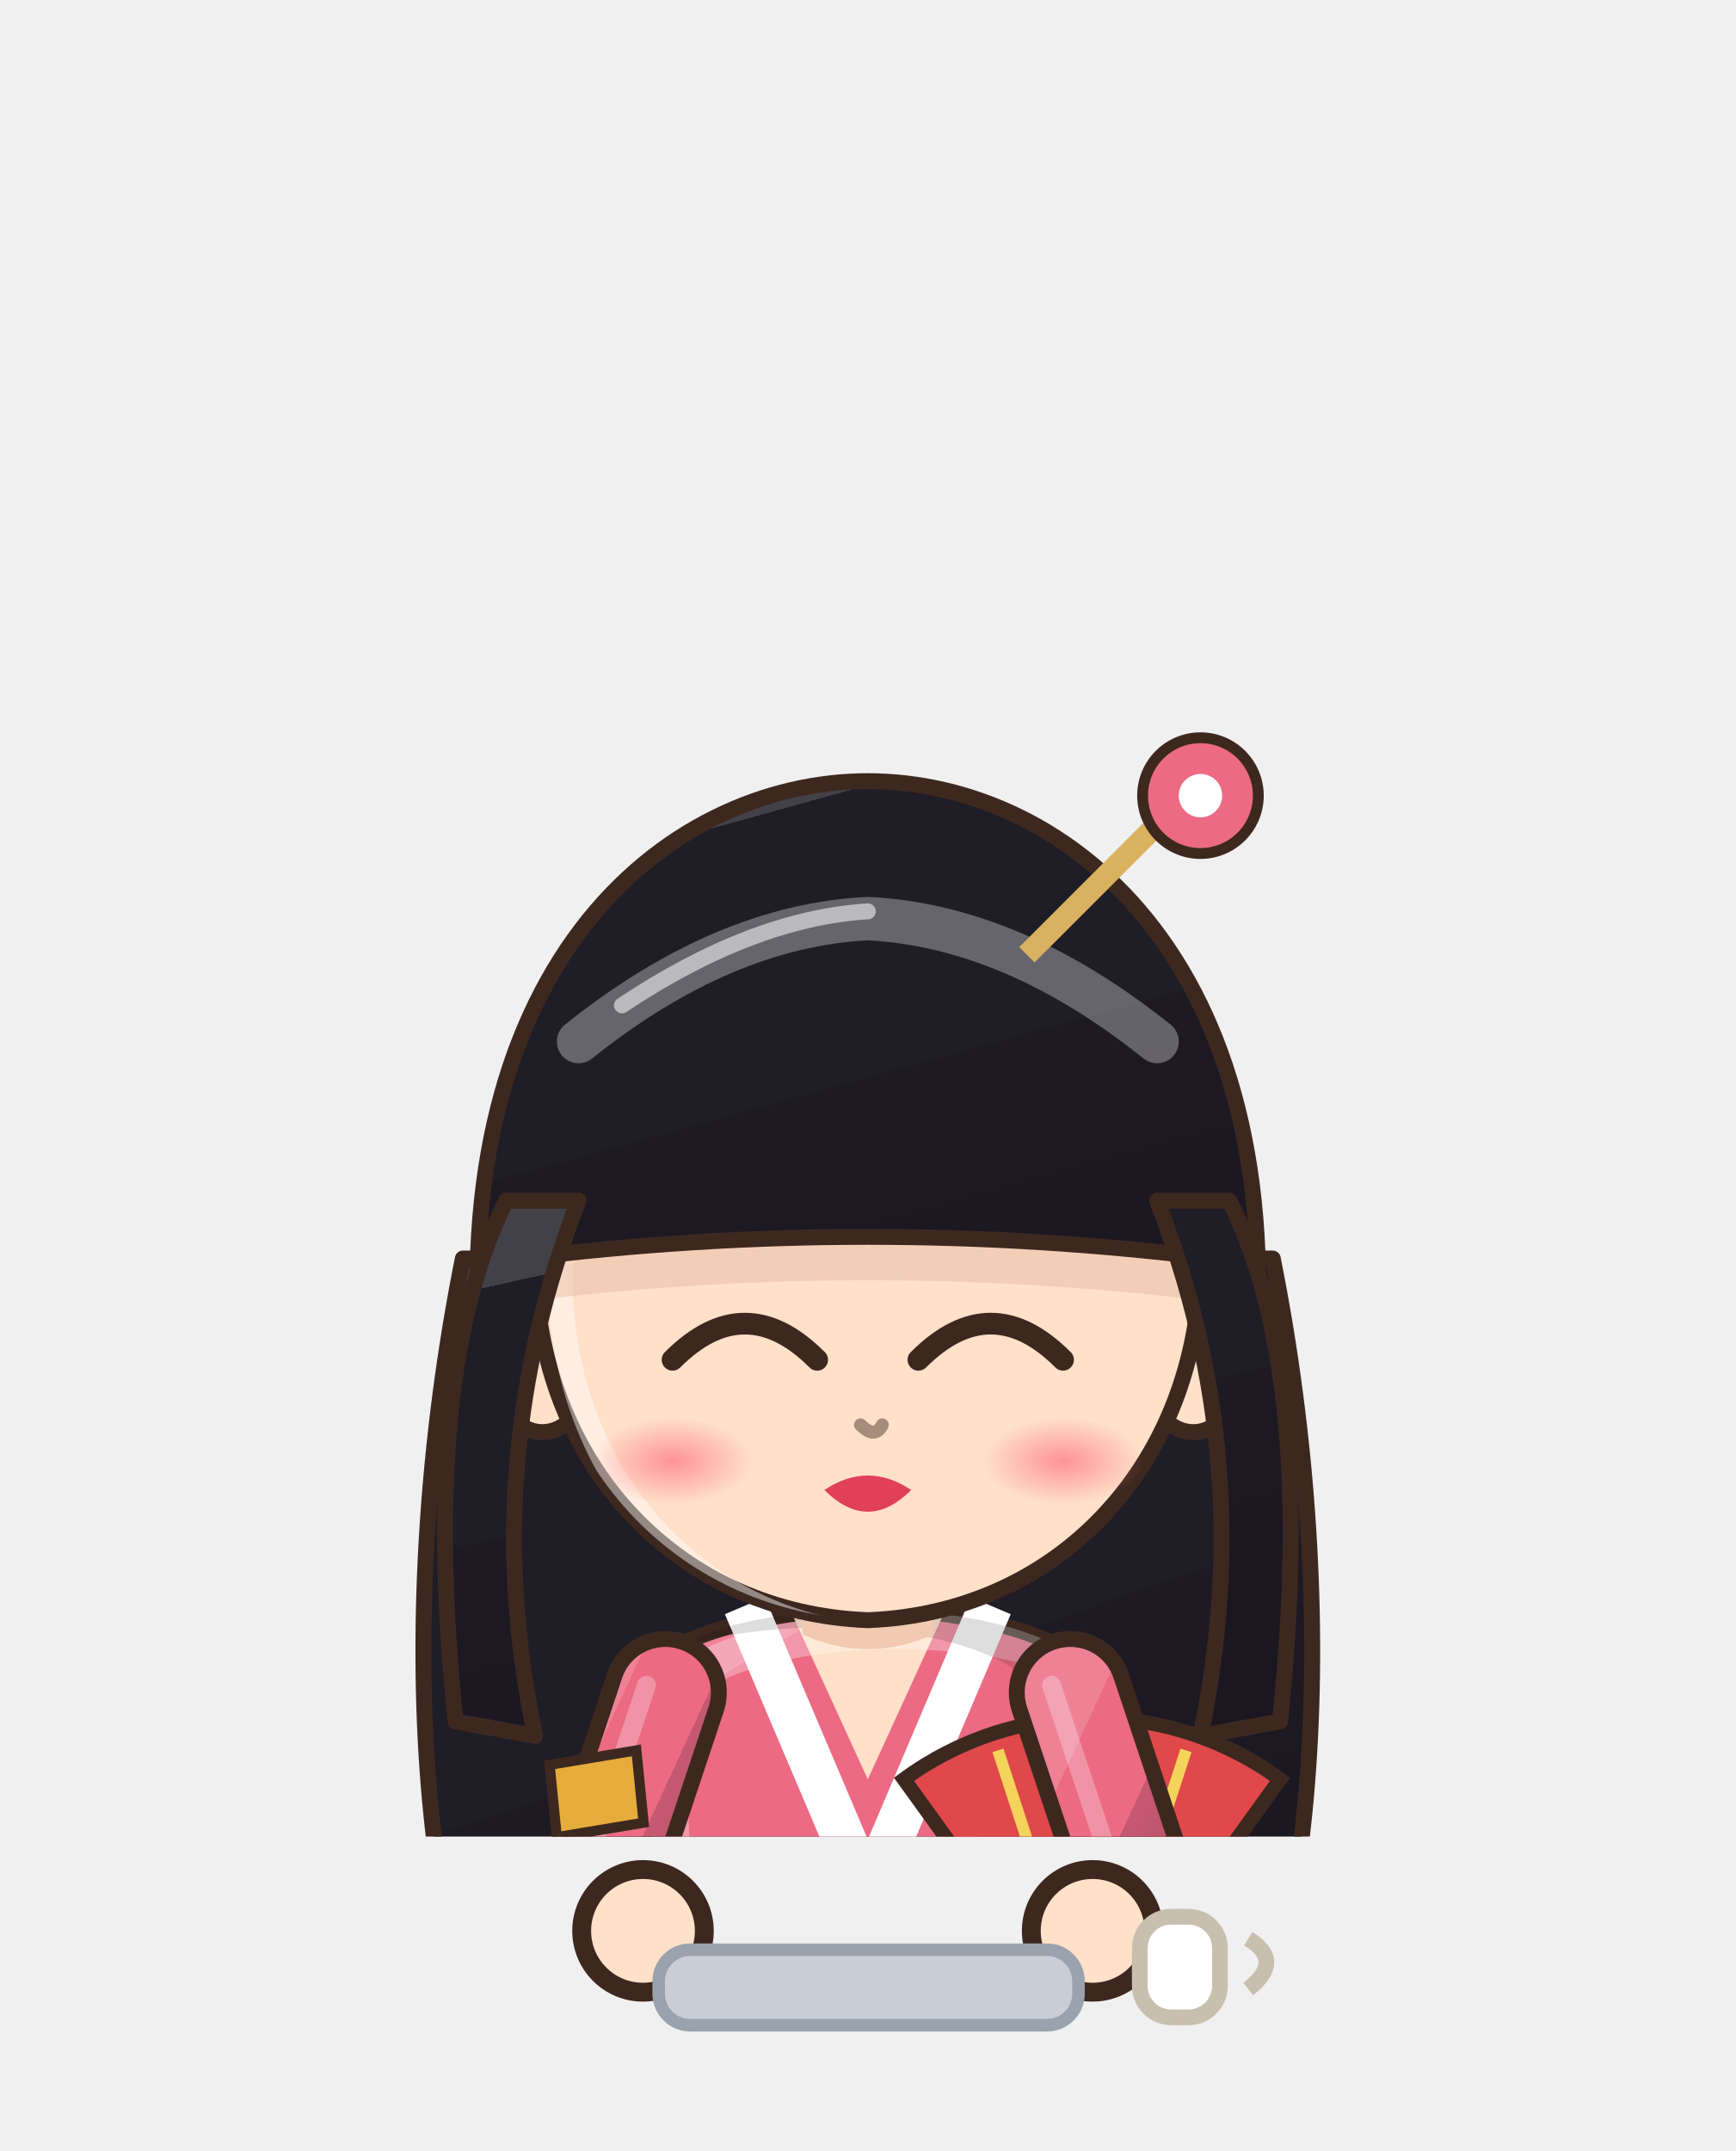
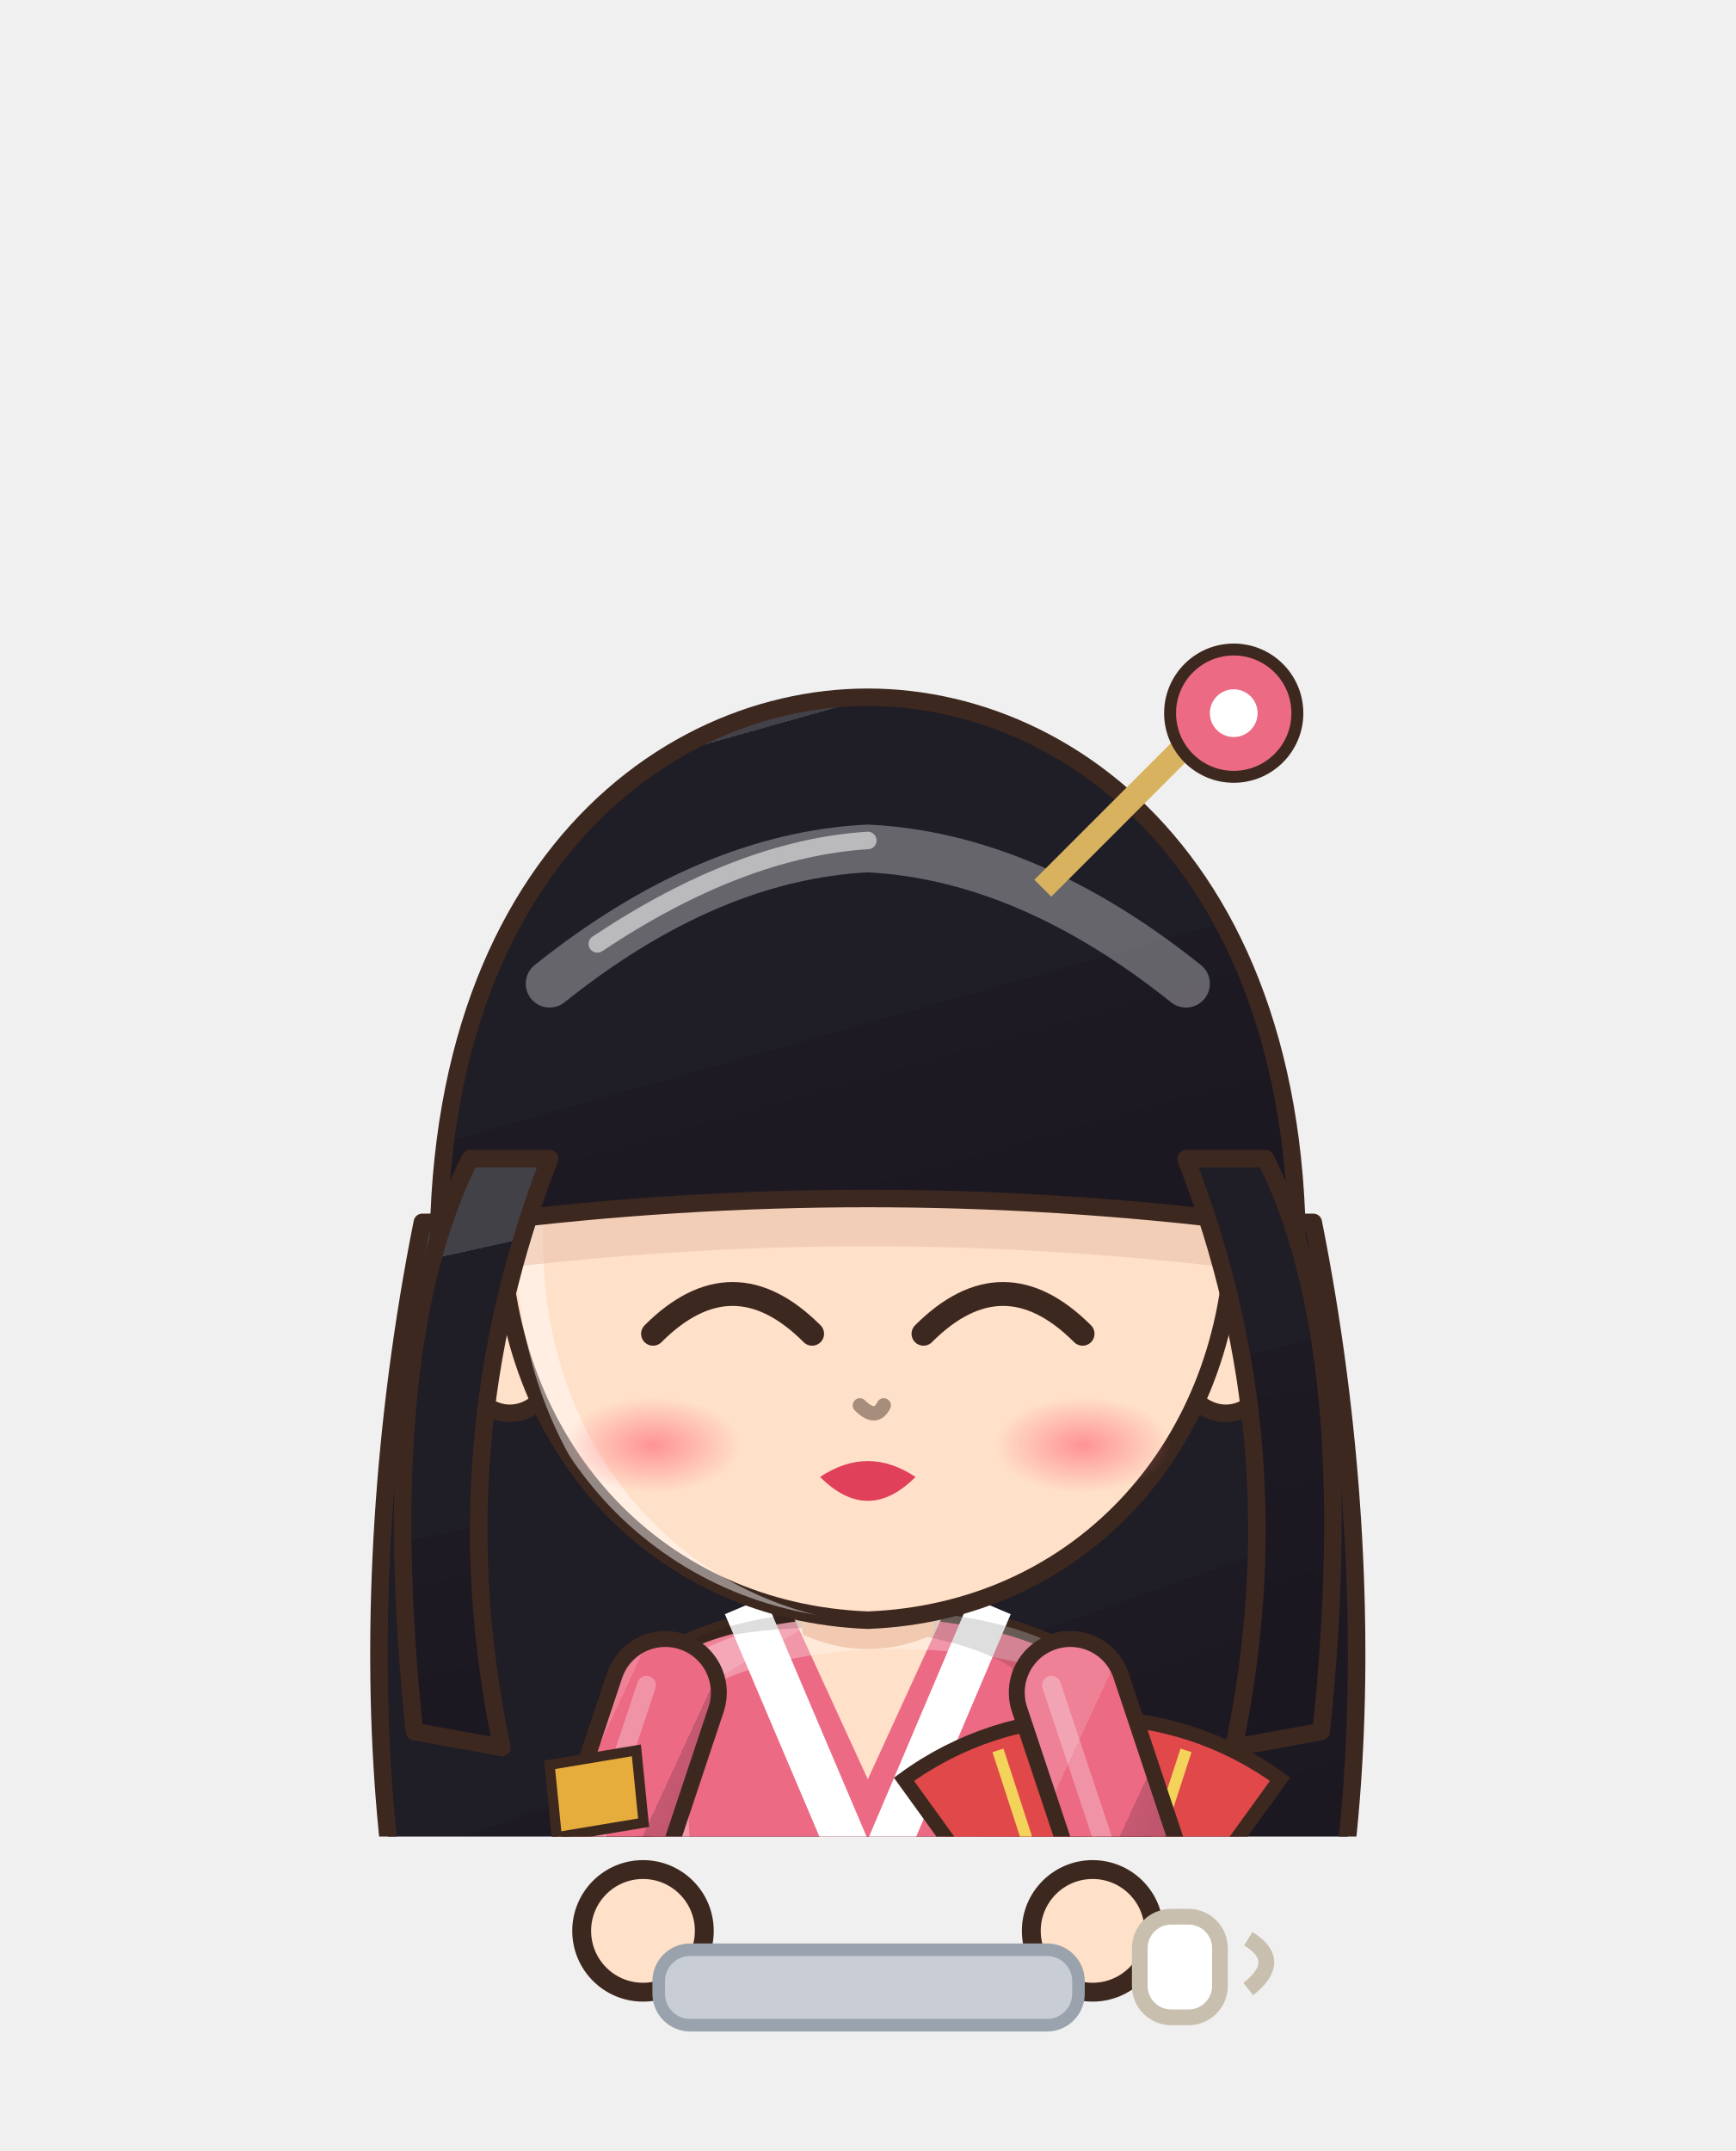
<svg xmlns="http://www.w3.org/2000/svg" viewBox="565.8 681.2 110.4 136.8" width="110.4" height="136.8">
  <svg x="565.8" y="681.2" viewBox="-120 -180 240 253.91" width="110.4" height="116.8">
    <defs>
      <linearGradient id="hair212" x1="0" y1="0" x2=".35" y2="1">
        <stop offset="0" stop-color="#424148" />
        <stop offset=".16" stop-color="#424148" />
        <stop offset=".16" stop-color="#1f1d26" />
        <stop offset=".58" stop-color="#1f1d26" />
        <stop offset=".58" stop-color="#1e1a24" />
        <stop offset="1" stop-color="#1b1721" />
      </linearGradient>
      <radialGradient id="skin212" cx=".4" cy=".32" r=".85">
        <stop offset="0" stop-color="#ffe0c8" />
        <stop offset=".84" stop-color="#ffe0c8" />
        <stop offset=".84" stop-color="#f1cab1" />
        <stop offset="1" stop-color="#f1cab1" />
      </radialGradient>
      <linearGradient id="cloth212" x1="0" y1="0" x2=".45" y2="1">
        <stop offset="0" stop-color="#ef8197" />
        <stop offset=".16" stop-color="#ef8197" />
        <stop offset=".16" stop-color="#ec6a84" />
        <stop offset=".6" stop-color="#ec6a84" />
        <stop offset=".6" stop-color="#c65972" />
        <stop offset="1" stop-color="#b65168" />
      </linearGradient>
      <linearGradient id="iris212" x1="0" y1="0" x2="0" y2="1">
        <stop offset="0" stop-color="#21121a" />
        <stop offset=".5" stop-color="#4a2a3a" />
        <stop offset="1" stop-color="#9b8992" />
      </linearGradient>
      <linearGradient id="straw212" x1="0" y1="0" x2=".3" y2="1">
        <stop offset="0" stop-color="#ffe7aa" />
        <stop offset=".16" stop-color="#ffe7aa" />
        <stop offset=".16" stop-color="#ffe39a" />
        <stop offset=".58" stop-color="#ffe39a" />
        <stop offset=".58" stop-color="#e9b456" />
        <stop offset="1" stop-color="#d6a54f" />
      </linearGradient>
      <radialGradient id="blush212">
        <stop offset="0" stop-color="#ff7f86" stop-opacity=".9" />
        <stop offset="1" stop-color="#ff7f86" stop-opacity="0" />
      </radialGradient>
      <clipPath id="face212">
        <path d="M -46,-4 C -47,-38 -25,-55 0,-55 C 25,-55 47,-38 46,-4 C 45,23 26,43 0,44 C -26,43 -45,23 -46,-4 Z" />
      </clipPath>
      <clipPath id="torso212">
        <path d="M -30,50 C -34,68 -28,94 -26,124 L 26,124 C 28,94 34,68 30,50 C 18,40 -18,40 -30,50 Z" />
      </clipPath>
    </defs>
    <ellipse cx="0" cy="208" rx="42" ry="7" fill="#000000" opacity=".16" />
-     <path d="M -56,-6 C -66,44 -62,96 -46,118 L 46,118 C 62,96 66,44 56,-6 Z" fill="url(#hair212)" stroke="#3d2820" stroke-width="2.2" stroke-linejoin="round" />
+     <g transform="translate(0,44) scale(1.1) translate(0,-44)">
+       <path d="M -56,-6 C -66,44 -62,96 -46,118 L 46,118 C 62,96 66,44 56,-6 Z" fill="url(#hair212)" stroke="#3d2820" stroke-width="2.2" stroke-linejoin="round" />
+     </g>
    <path d="M -23.5,118 Q -24.5,160.0 -20.5,202 L -5.5,202 Q -1.5,160.0 -2.5,118 Z" fill="#ec6a84" stroke="#3d2820" stroke-width="2.2" stroke-linejoin="round" />
    <path d="M -9,124 Q -8,160 -10,196" stroke="#000000" stroke-width="4.5" fill="none" opacity=".14" stroke-linecap="round" />
    <path d="M -18,126 Q -19,150 -18,170" stroke="#ffffff" stroke-width="2" fill="none" opacity=".22" stroke-linecap="round" />
    <ellipse cx="-13" cy="205" rx="14" ry="7" fill="#3a2a24" stroke="#3d2820" stroke-width="2.2" stroke-linejoin="round" />
    <ellipse cx="-17" cy="202.5" rx="5" ry="2" fill="#ffffff" opacity=".35" />
    <path d="M 2.5,118 Q 1.5,160.0 5.5,202 L 20.5,202 Q 24.5,160.0 23.5,118 Z" fill="#ec6a84" stroke="#3d2820" stroke-width="2.2" stroke-linejoin="round" />
    <path d="M 17,124 Q 18,160 16,196" stroke="#000000" stroke-width="4.5" fill="none" opacity=".14" stroke-linecap="round" />
    <path d="M 8,126 Q 7,150 8,170" stroke="#ffffff" stroke-width="2" fill="none" opacity=".22" stroke-linecap="round" />
    <ellipse cx="13" cy="205" rx="14" ry="7" fill="#3a2a24" stroke="#3d2820" stroke-width="2.2" stroke-linejoin="round" />
    <ellipse cx="9" cy="202.5" rx="5" ry="2" fill="#ffffff" opacity=".35" />
    <path d="M -30,50 C -34,68 -28,94 -26,124 L 26,124 C 28,94 34,68 30,50 C 18,40 -18,40 -30,50 Z" fill="url(#cloth212)" stroke="#3d2820" stroke-width="2.2" stroke-linejoin="round" />
    <path d="M -17,42 L 0,82 L 17,42" stroke="#ffffff" stroke-width="6" fill="none" />
    <path d="M -11,42 L 0,66 L 11,42 Z" fill="url(#skin212)" />
    <path d="M -31,96 L 31,96 L 30,110 L -30,110 Z" fill="#f4d35a" stroke="#3d2820" stroke-width="2.2" stroke-linejoin="round" />
    <g clip-path="url(#torso212)">
      <path d="M -30,50 C -34,68 -28,94 -26,124 L 26,124 C 28,94 34,68 30,50 C 18,40 -18,40 -30,50 Z" transform="translate(4,3)" fill="none" stroke="#ffffff" stroke-width="5" opacity=".3" />
      <path d="M -30,50 C -34,68 -28,94 -26,124 L 26,124 C 28,94 34,68 30,50 C 18,40 -18,40 -30,50 Z" transform="translate(-6,-2)" fill="none" stroke="#000000" stroke-width="9" opacity=".13" />
    </g>
    <path d="M -27,112 L -36,176 L -10,176 L -9,118 Z M 27,112 L 36,176 L 10,176 L 9,118 Z" fill="url(#cloth212)" stroke="#3d2820" stroke-width="2.2" stroke-linejoin="round" />
    <path d="M 31,102 L 5,66 A 44,44 0 0 1 57,66 Z" fill="#e0484a" stroke="#3d2820" stroke-width="2" />
    <path d="M 31,102 L 18,62 M 31,102 L 31,58 M 31,102 L 44,62" stroke="#f4d35a" stroke-width="1.6" />
    <path d="M -28,54 L -38,84 L -31,102" stroke="#3d2820" stroke-width="17" fill="none" stroke-linecap="round" stroke-linejoin="round" />
    <path d="M -28,54 L -38,84 L -31,102" stroke="url(#cloth212)" stroke-width="12.6" fill="none" stroke-linecap="round" stroke-linejoin="round" />
    <path d="M -28,54 L -38,84 L -31,102" transform="translate(-2.6,-1)" stroke="#ffffff" stroke-width="2.6" fill="none" stroke-linecap="round" stroke-linejoin="round" opacity=".28" />
    <path d="M 28,54 L 38,84 L 31,102" stroke="#3d2820" stroke-width="17" fill="none" stroke-linecap="round" stroke-linejoin="round" />
    <path d="M 28,54 L 38,84 L 31,102" stroke="url(#cloth212)" stroke-width="12.6" fill="none" stroke-linecap="round" stroke-linejoin="round" />
    <path d="M 28,54 L 38,84 L 31,102" transform="translate(-2.6,-1)" stroke="#ffffff" stroke-width="2.6" fill="none" stroke-linecap="round" stroke-linejoin="round" opacity=".28" />
    <circle cx="-31" cy="102" r="8.5" fill="url(#skin212)" stroke="#3d2820" stroke-width="2.2" />
    <circle cx="31" cy="102" r="8.5" fill="url(#skin212)" stroke="#3d2820" stroke-width="2.2" />
    <path d="M -44,64 L -32,62 L -31,72 L -43,74 Z" fill="#e6ad3c" stroke="#3d2820" stroke-width="1.4" />
    <path d="M -10,34 L 10,34 L 9,46 Q 0,50 -9,46 Z" fill="#f1cab1" />
-     <ellipse cx="-45" cy="8" rx="7" ry="10" fill="url(#skin212)" stroke="#3d2820" stroke-width="2.2" stroke-linejoin="round" />
-     <ellipse cx="45" cy="8" rx="7" ry="10" fill="url(#skin212)" stroke="#3d2820" stroke-width="2.2" stroke-linejoin="round" />
-     <path d="M -46,-4 C -47,-38 -25,-55 0,-55 C 25,-55 47,-38 46,-4 C 45,23 26,43 0,44 C -26,43 -45,23 -46,-4 Z" fill="url(#skin212)" stroke="#3d2820" stroke-width="2.2" stroke-linejoin="round" />
-     <g clip-path="url(#face212)">
-       <path d="M -46,-4 C -47,-38 -25,-55 0,-55 C 25,-55 47,-38 46,-4 C 45,23 26,43 0,44 C -26,43 -45,23 -46,-4 Z" transform="translate(3.5,2.5)" fill="none" stroke="#ffffff" stroke-width="3.4" opacity=".45" />
+     <g transform="translate(0,44) scale(1.1) translate(0,-44)">
+       <ellipse cx="-45" cy="8" rx="7" ry="10" fill="url(#skin212)" stroke="#3d2820" stroke-width="2.2" stroke-linejoin="round" />
+       <ellipse cx="45" cy="8" rx="7" ry="10" fill="url(#skin212)" stroke="#3d2820" stroke-width="2.2" stroke-linejoin="round" />
+       <path d="M -46,-4 C -47,-38 -25,-55 0,-55 C 25,-55 47,-38 46,-4 C 45,23 26,43 0,44 C -26,43 -45,23 -46,-4 Z" fill="url(#skin212)" stroke="#3d2820" stroke-width="2.2" stroke-linejoin="round" />
+       <g clip-path="url(#face212)">
+         <path d="M -46,-4 C -47,-38 -25,-55 0,-55 C 25,-55 47,-38 46,-4 C 45,23 26,43 0,44 C -26,43 -45,23 -46,-4 Z" transform="translate(3.5,2.5)" fill="none" stroke="#ffffff" stroke-width="3.4" opacity=".45" />
+       </g>
+       <g clip-path="url(#face212)">
+         <path d="M -53,14 C -60,-46 -28,-72 0,-72 C 28,-72 60,-46 53,14 L 48,-6 Q 0,-12 -48,-6 Z" transform="translate(0,6)" fill="#e7bca4" opacity=".5" />
+       </g>
+       <path d="M -27,8 Q -17,-2 -7,8" stroke="#3d2820" stroke-width="3" fill="none" stroke-linecap="round" />
+       <path d="M 7,8 Q 17,-2 27,8" stroke="#3d2820" stroke-width="3" fill="none" stroke-linecap="round" />
+       <path d="M -6,26 Q 0,22 6,26 Q 0,32 -6,26 Z" fill="#e0405a" />
+       <ellipse cx="-27" cy="22" rx="11" ry="6" fill="url(#blush212)" opacity="0.88" />
+       <ellipse cx="27" cy="22" rx="11" ry="6" fill="url(#blush212)" opacity="0.88" />
+       <path d="M -1,17 Q 1,19 2,17" stroke="#a78d7c" stroke-width="1.8" fill="none" stroke-linecap="round" />
+       <path d="M -53,14 C -60,-46 -28,-72 0,-72 C 28,-72 60,-46 53,14 L 48,-6 Q 0,-12 -48,-6 Z" fill="url(#hair212)" stroke="#3d2820" stroke-width="2.2" stroke-linejoin="round" />
+       <path d="M 40,-14 Q 54,22 46,60 L 57,58 Q 62,10 50,-14 Z M -40,-14 Q -54,22 -46,60 L -57,58 Q -62,10 -50,-14 Z" fill="url(#hair212)" stroke="#3d2820" stroke-width="2.2" stroke-linejoin="round" />
+       <defs>
+         <clipPath id="hf212">
+           <path d="M -53,14 C -60,-46 -28,-72 0,-72 C 28,-72 60,-46 53,14 L 48,-6 Q 0,-12 -48,-6 Z" />
+         </clipPath>
+       </defs>
+       <g clip-path="url(#hf212)">
+         <path d="M -40,-36 Q -20,-52 0,-53 Q 20,-52 40,-36" stroke="#ffffff" stroke-width="6" fill="none" stroke-linecap="round" opacity=".32" />
+         <path d="M -34,-41 Q -16,-53 0,-54" stroke="#ffffff" stroke-width="2.2" fill="none" stroke-linecap="round" opacity=".55" />
+       </g>
+       <path d="M 22,-48 L 50,-76" stroke="#d9b25f" stroke-width="3" />
+       <circle cx="46" cy="-70" r="8" fill="#ec6a84" stroke="#3d2820" stroke-width="1.5" />
+       <circle cx="46" cy="-70" r="3" fill="#ffffff" />
    </g>
-     <g clip-path="url(#face212)">
-       <path d="M -53,14 C -60,-46 -28,-72 0,-72 C 28,-72 60,-46 53,14 L 48,-6 Q 0,-12 -48,-6 Z" transform="translate(0,6)" fill="#e7bca4" opacity=".5" />
-     </g>
-     <path d="M -27,8 Q -17,-2 -7,8" stroke="#3d2820" stroke-width="3" fill="none" stroke-linecap="round" />
-     <path d="M 7,8 Q 17,-2 27,8" stroke="#3d2820" stroke-width="3" fill="none" stroke-linecap="round" />
-     <path d="M -6,26 Q 0,22 6,26 Q 0,32 -6,26 Z" fill="#e0405a" />
-     <ellipse cx="-27" cy="22" rx="11" ry="6" fill="url(#blush212)" opacity="0.88" />
-     <ellipse cx="27" cy="22" rx="11" ry="6" fill="url(#blush212)" opacity="0.88" />
-     <path d="M -1,17 Q 1,19 2,17" stroke="#a78d7c" stroke-width="1.8" fill="none" stroke-linecap="round" />
-     <path d="M -53,14 C -60,-46 -28,-72 0,-72 C 28,-72 60,-46 53,14 L 48,-6 Q 0,-12 -48,-6 Z" fill="url(#hair212)" stroke="#3d2820" stroke-width="2.2" stroke-linejoin="round" />
-     <path d="M 40,-14 Q 54,22 46,60 L 57,58 Q 62,10 50,-14 Z M -40,-14 Q -54,22 -46,60 L -57,58 Q -62,10 -50,-14 Z" fill="url(#hair212)" stroke="#3d2820" stroke-width="2.2" stroke-linejoin="round" />
-     <defs>
-       <clipPath id="hf212">
-         <path d="M -53,14 C -60,-46 -28,-72 0,-72 C 28,-72 60,-46 53,14 L 48,-6 Q 0,-12 -48,-6 Z" />
-       </clipPath>
-     </defs>
-     <g clip-path="url(#hf212)">
-       <path d="M -40,-36 Q -20,-52 0,-53 Q 20,-52 40,-36" stroke="#ffffff" stroke-width="6" fill="none" stroke-linecap="round" opacity=".32" />
-       <path d="M -34,-41 Q -16,-53 0,-54" stroke="#ffffff" stroke-width="2.2" fill="none" stroke-linecap="round" opacity=".55" />
-     </g>
-     <path d="M 22,-48 L 50,-76" stroke="#d9b25f" stroke-width="3" />
-     <circle cx="46" cy="-70" r="8" fill="#ec6a84" stroke="#3d2820" stroke-width="1.5" />
-     <circle cx="46" cy="-70" r="3" fill="#ffffff" />
  </svg>
  <circle cx="606.7" cy="804.0" r="3.9" fill="#ffe0c8" stroke="#3d2820" stroke-width="1.2" />
  <circle cx="635.3" cy="804.0" r="3.9" fill="#ffe0c8" stroke="#3d2820" stroke-width="1.2" />
  <rect x="607.7" y="805.2" width="26.7" height="4.8" rx="2" fill="#c9ced6" stroke="#9aa3ad" stroke-width=".8" />
  <rect x="638.3" y="803.1" width="5.1" height="6.4" rx="2" fill="#ffffff" stroke="#c9bfae" />
  <path d="M 645.2,804.5 q 2.3,1.4 0,3.2" stroke="#c9bfae" fill="none" />
</svg>
